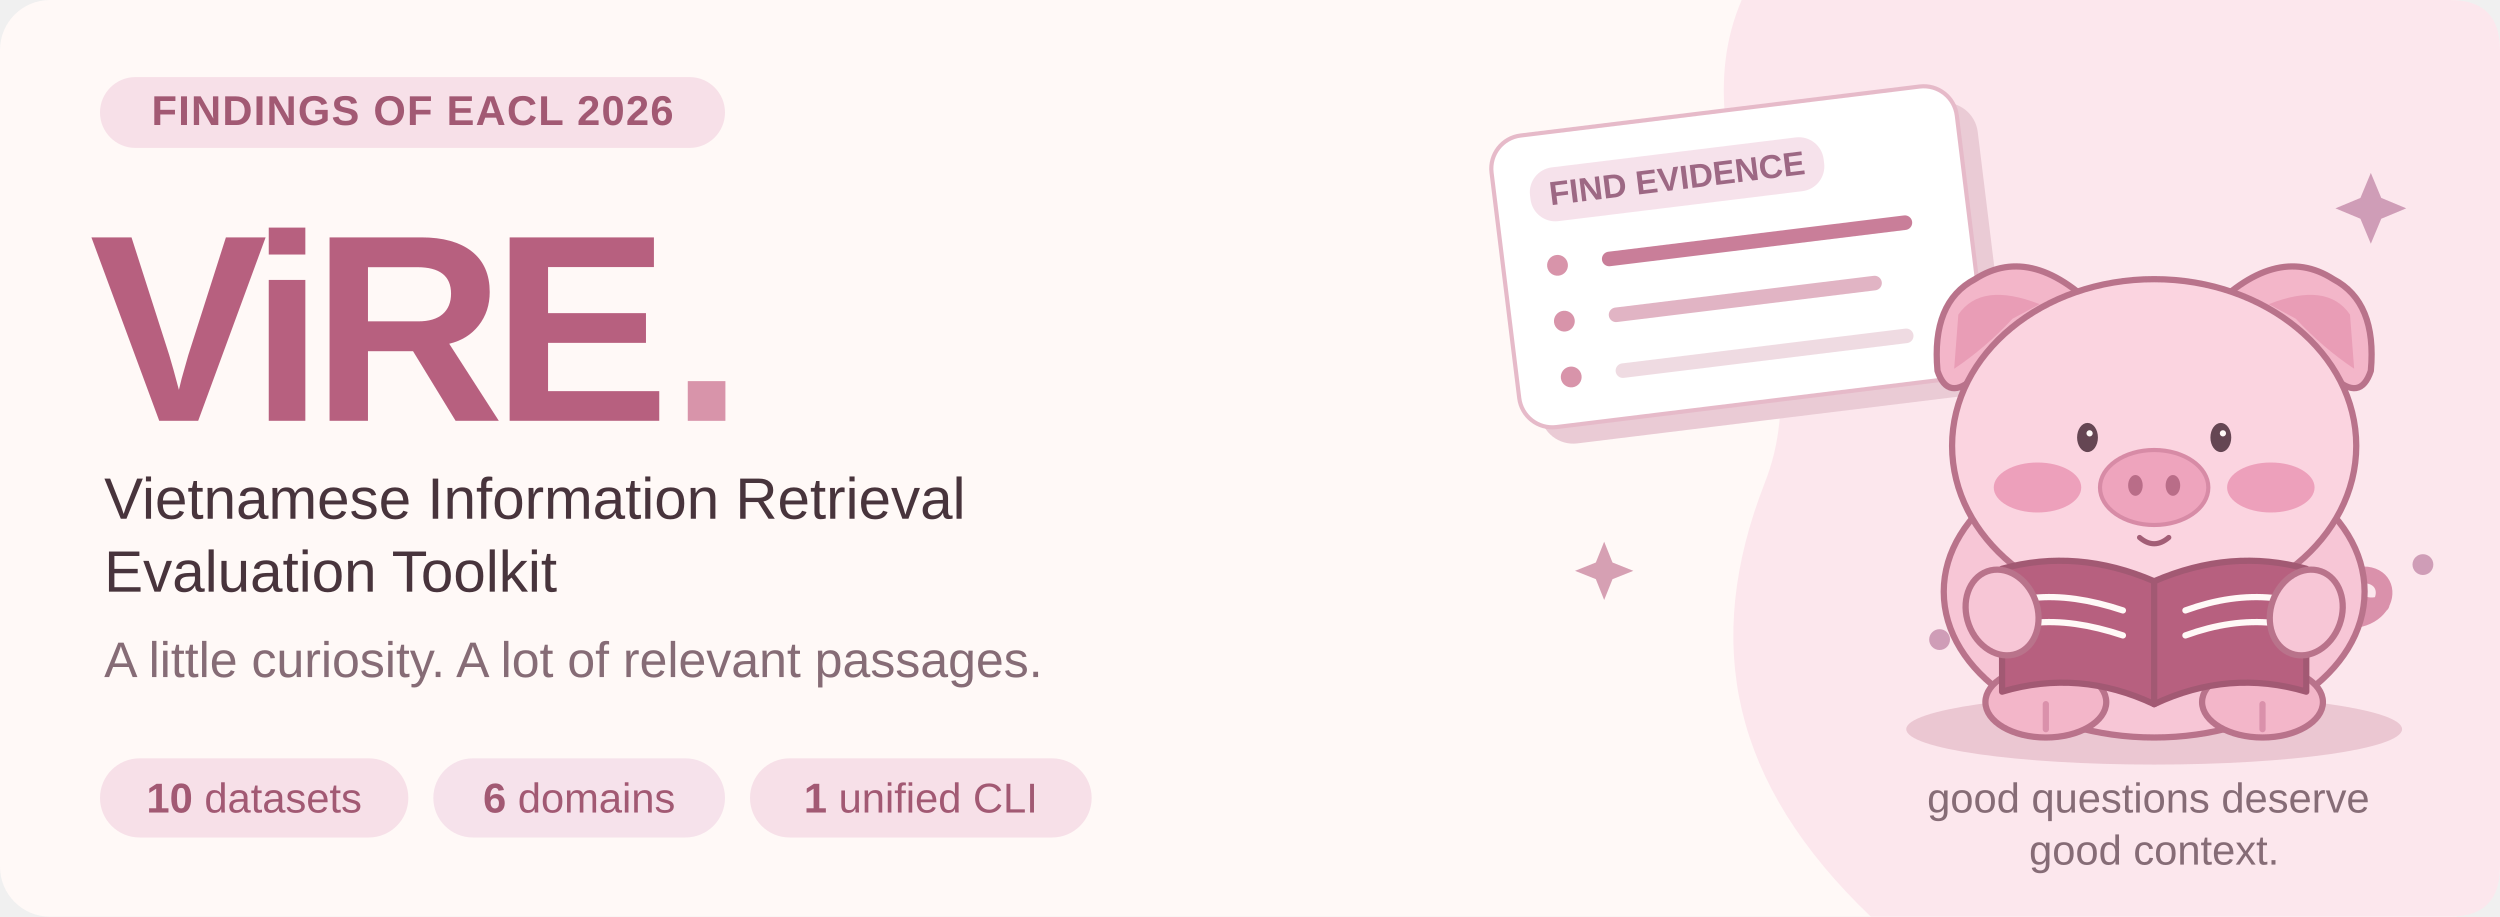
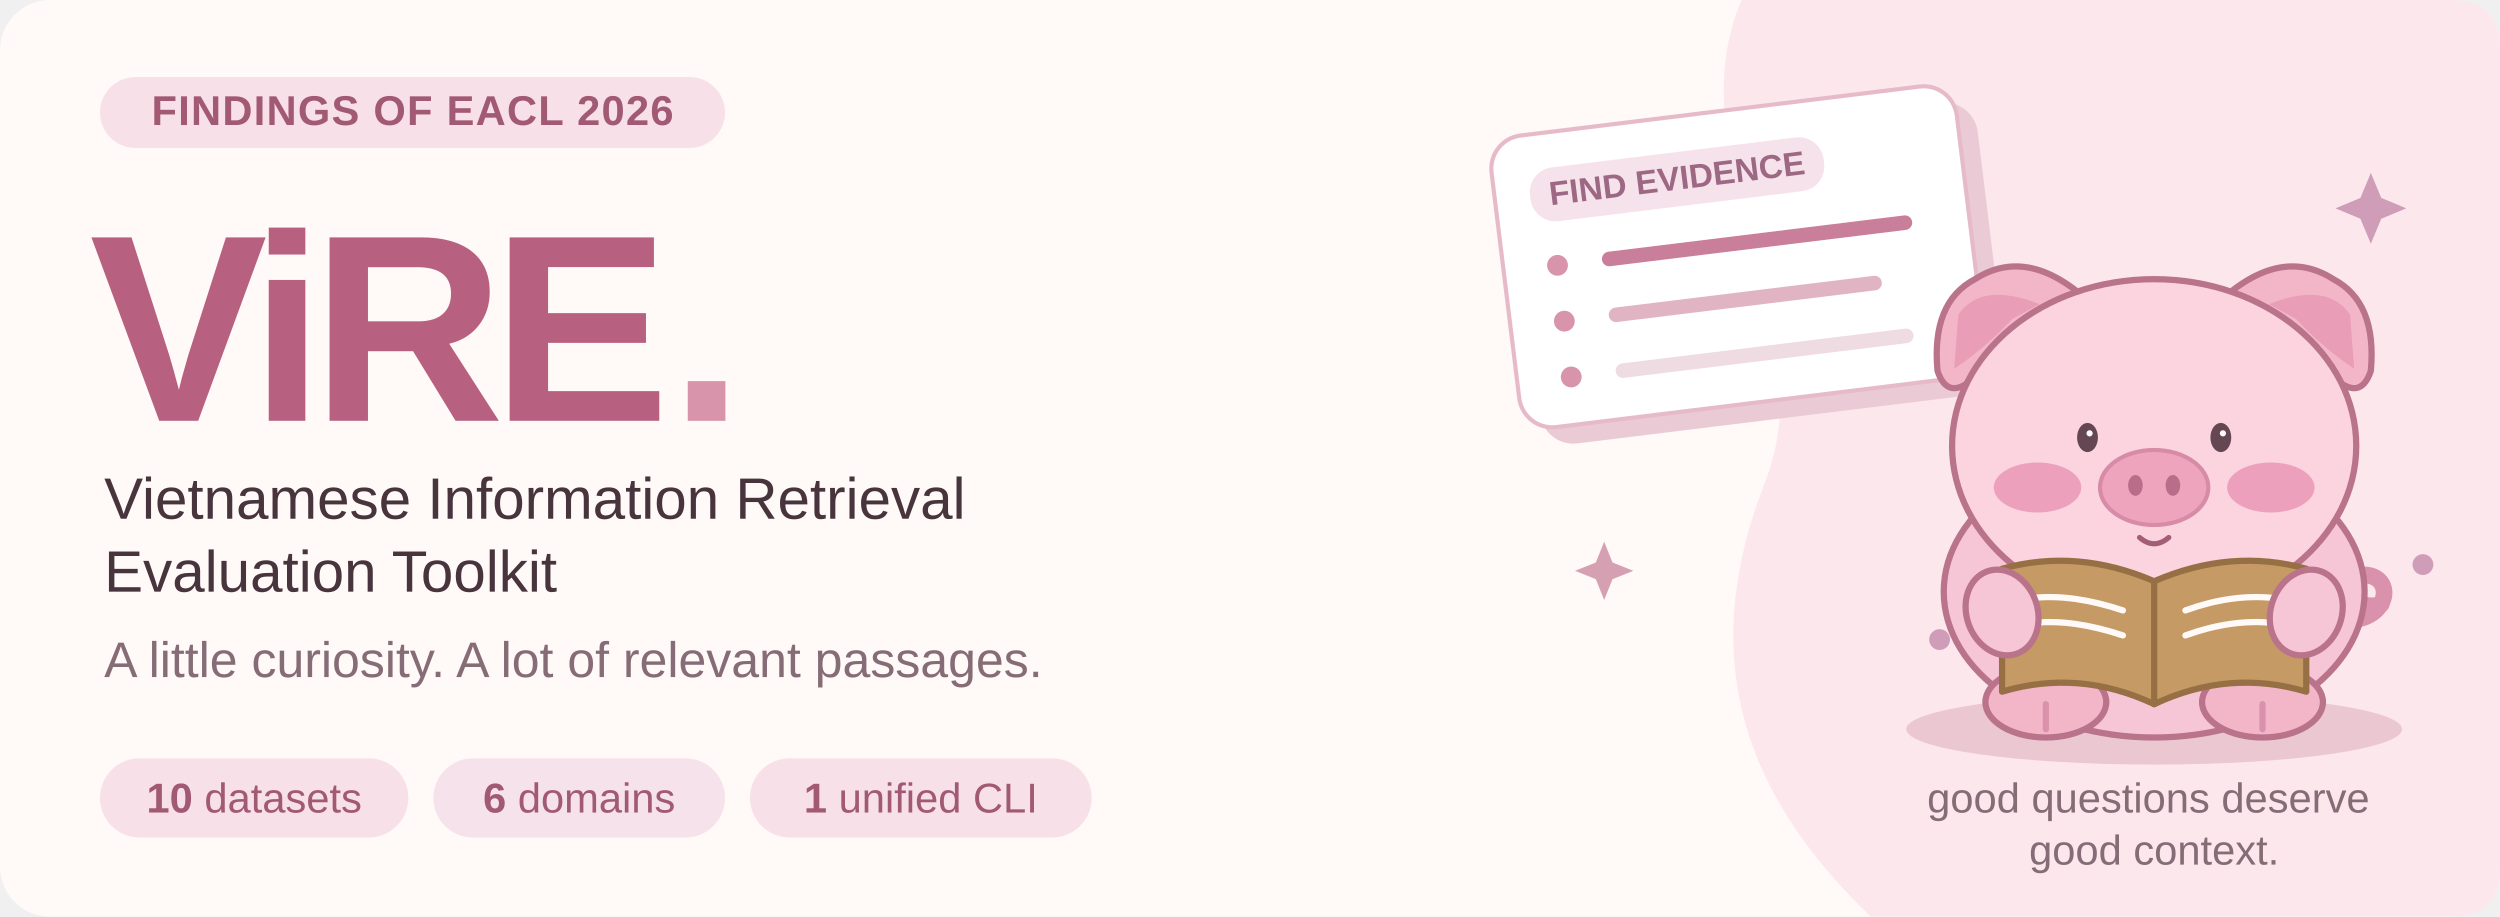
<svg xmlns="http://www.w3.org/2000/svg" width="1200" height="440" viewBox="0 0 1200 440" role="img" aria-labelledby="title desc">
  <rect width="1200" height="440" rx="24" fill="#FFF9F7" />
  <path d="M836 0H1176Q1200 0 1200 24V416Q1200 440 1176 440H898C831 376 817 309 847 232C878 154 803 77 836 0" fill="#FCE7ED" />
  <ellipse cx="1034" cy="350" rx="119" ry="17" fill="#EBC7D2" />
  <g font-family="Arial, Helvetica, sans-serif">
    <rect x="48" y="37" width="300" height="34" rx="17" fill="#F7E0E8" />
    <text x="198" y="60" text-anchor="middle" font-size="20" font-weight="bold" letter-spacing="0.6" fill="#A25973">FINDINGS OF EACL 2026</text>
    <text x="43" y="202" font-size="128" font-weight="bold" letter-spacing="-6" fill="#B7607F">ViRE<tspan fill="#D894AA">.</tspan>
    </text>
    <text x="50" y="249" font-size="28" fill="#48343C">Vietnamese Information Retrieval</text>
    <text x="50" y="284" font-size="28" fill="#48343C">Evaluation Toolkit</text>
    <text x="50" y="325" font-size="24" fill="#866C76">A little curiosity. A lot of relevant passages.</text>
    <g font-size="20" fill="#A25973">
      <rect x="48" y="364" width="148" height="38" rx="19" fill="#F7E0E8" />
      <text x="122" y="390" text-anchor="middle">
        <tspan font-weight="bold">10</tspan> datasets</text>
      <rect x="208" y="364" width="140" height="38" rx="19" fill="#F6E2EB" />
      <text x="278" y="390" text-anchor="middle">
        <tspan font-weight="bold">6</tspan> domains</text>
      <rect x="360" y="364" width="164" height="38" rx="19" fill="#F7E0E8" />
      <text x="442" y="390" text-anchor="middle">
        <tspan font-weight="bold">1</tspan> unified CLI</text>
    </g>
  </g>
  <g transform="translate(714 67) rotate(-7)">
    <rect x="9" y="9" width="225" height="141" rx="16" fill="#EACBD5" />
    <rect width="225" height="141" rx="16" fill="#FFFFFF" stroke="#E6BAC9" stroke-width="2" />
    <rect x="17" y="17" width="142" height="26" rx="12" fill="#F6E2EB" />
    <text x="88" y="35" font-family="Arial, Helvetica, sans-serif" font-size="16" font-weight="bold" text-anchor="middle" fill="#9D6884">FIND EVIDENCE</text>
    <g stroke-linecap="round" stroke-width="7">
      <path d="M51 64H194" stroke="#C97E99" />
      <path d="M51 91H176" stroke="#E1B4C4" />
      <path d="M51 118H188" stroke="#EFDBE2" />
    </g>
    <g fill="#D894AA">
      <circle cx="26" cy="64" r="5" />
      <circle cx="26" cy="91" r="5" />
      <circle cx="26" cy="118" r="5" />
    </g>
  </g>
  <g stroke="#B9738B" stroke-width="3" stroke-linecap="round" stroke-linejoin="round">
    <path d="M1009 151Q976 116 948 134Q927 145 930 178Q935 193 948 181L975 156Z" fill="#F3B6C9" />
    <path d="M1059 151Q1092 116 1120 134Q1141 145 1138 178Q1133 193 1120 181L1093 156Z" fill="#F3B6C9" />
    <path d="M979 146Q951 135 940 151L938 177Q953 167 966 153 M1089 146Q1117 135 1128 151L1130 177Q1115 167 1102 153" fill="#E99DB6" stroke="none" />
    <path d="M1110 294C1144 308 1153 278 1136 276C1121 275 1128 295 1143 290" fill="none" stroke="#DA91AB" stroke-width="8" />
    <ellipse cx="1034" cy="284" rx="101" ry="70" fill="#F7C6D6" />
    <ellipse cx="1034" cy="214" rx="97" ry="80" fill="#FBD4E0" />
    <ellipse cx="982" cy="337" rx="29" ry="17" fill="#F3B6C9" />
    <ellipse cx="1086" cy="337" rx="29" ry="17" fill="#F3B6C9" />
    <path d="M982 338V350 M1086 338V350" stroke="#DA91AB" />
    <g stroke="none">
      <ellipse cx="978" cy="234" rx="21" ry="12" fill="#EDA0BB" />
      <ellipse cx="1090" cy="234" rx="21" ry="12" fill="#EDA0BB" />
      <ellipse cx="1002" cy="210" rx="5" ry="7" fill="#654653" />
      <ellipse cx="1066" cy="210" rx="5" ry="7" fill="#654653" />
      <circle cx="1003" cy="208" r="1.5" fill="#FFF9F7" />
      <circle cx="1067" cy="208" r="1.5" fill="#FFF9F7" />
    </g>
    <ellipse cx="1034" cy="234" rx="26" ry="18" fill="#EEA4BD" stroke="#D78BA6" stroke-width="2" />
    <g fill="#B96D88" stroke="none">
      <ellipse cx="1025" cy="233" rx="3.5" ry="5" />
      <ellipse cx="1043" cy="233" rx="3.5" ry="5" />
    </g>
    <path d="M1027 258Q1034 264 1041 258" fill="none" stroke="#A25E76" stroke-width="2.5" />
-     <path d="M961 273Q997 263 1034 279Q1071 263 1107 273V332Q1070 321 1034 338Q998 321 961 332Z" fill="#B7607F" stroke="#A25973" />
-     <path d="M1034 279V338" fill="none" stroke="#A25973" />
+     <path d="M961 273Q997 263 1034 279Q1071 263 1107 273V332Q1070 321 1034 338Q998 321 961 332Z" fill="#C59A64" stroke="#967044" />
+     <path d="M1034 279V338" fill="none" stroke="#967044" />
    <path d="M976 287Q995 285 1019 293 M976 299Q995 297 1019 305 M1049 293Q1071 285 1091 287 M1049 305Q1071 297 1091 299" fill="none" stroke="#FFF9F7" stroke-width="3" />
    <ellipse cx="961" cy="294" rx="17" ry="21" transform="rotate(-20 961 294)" fill="#F7C6D6" />
    <ellipse cx="1107" cy="294" rx="17" ry="21" transform="rotate(20 1107 294)" fill="#F7C6D6" />
  </g>
  <g fill="#CF9DB7">
    <path d="M1138 83L1143 95L1155 100L1143 105L1138 117L1133 105L1121 100L1133 95Z" />
    <circle cx="931" cy="307" r="5" />
    <circle cx="1163" cy="271" r="5" />
  </g>
  <path d="M770 260L774 270L784 274L774 278L770 288L766 278L756 274L766 270Z" fill="#D6A0B3" />
  <text x="1034" y="390" text-anchor="middle" font-family="Arial, Helvetica, sans-serif" font-size="20" fill="#866C76">
    <tspan x="1034">good questions deserve</tspan>
    <tspan x="1034" dy="25">good context.</tspan>
  </text>
</svg>
